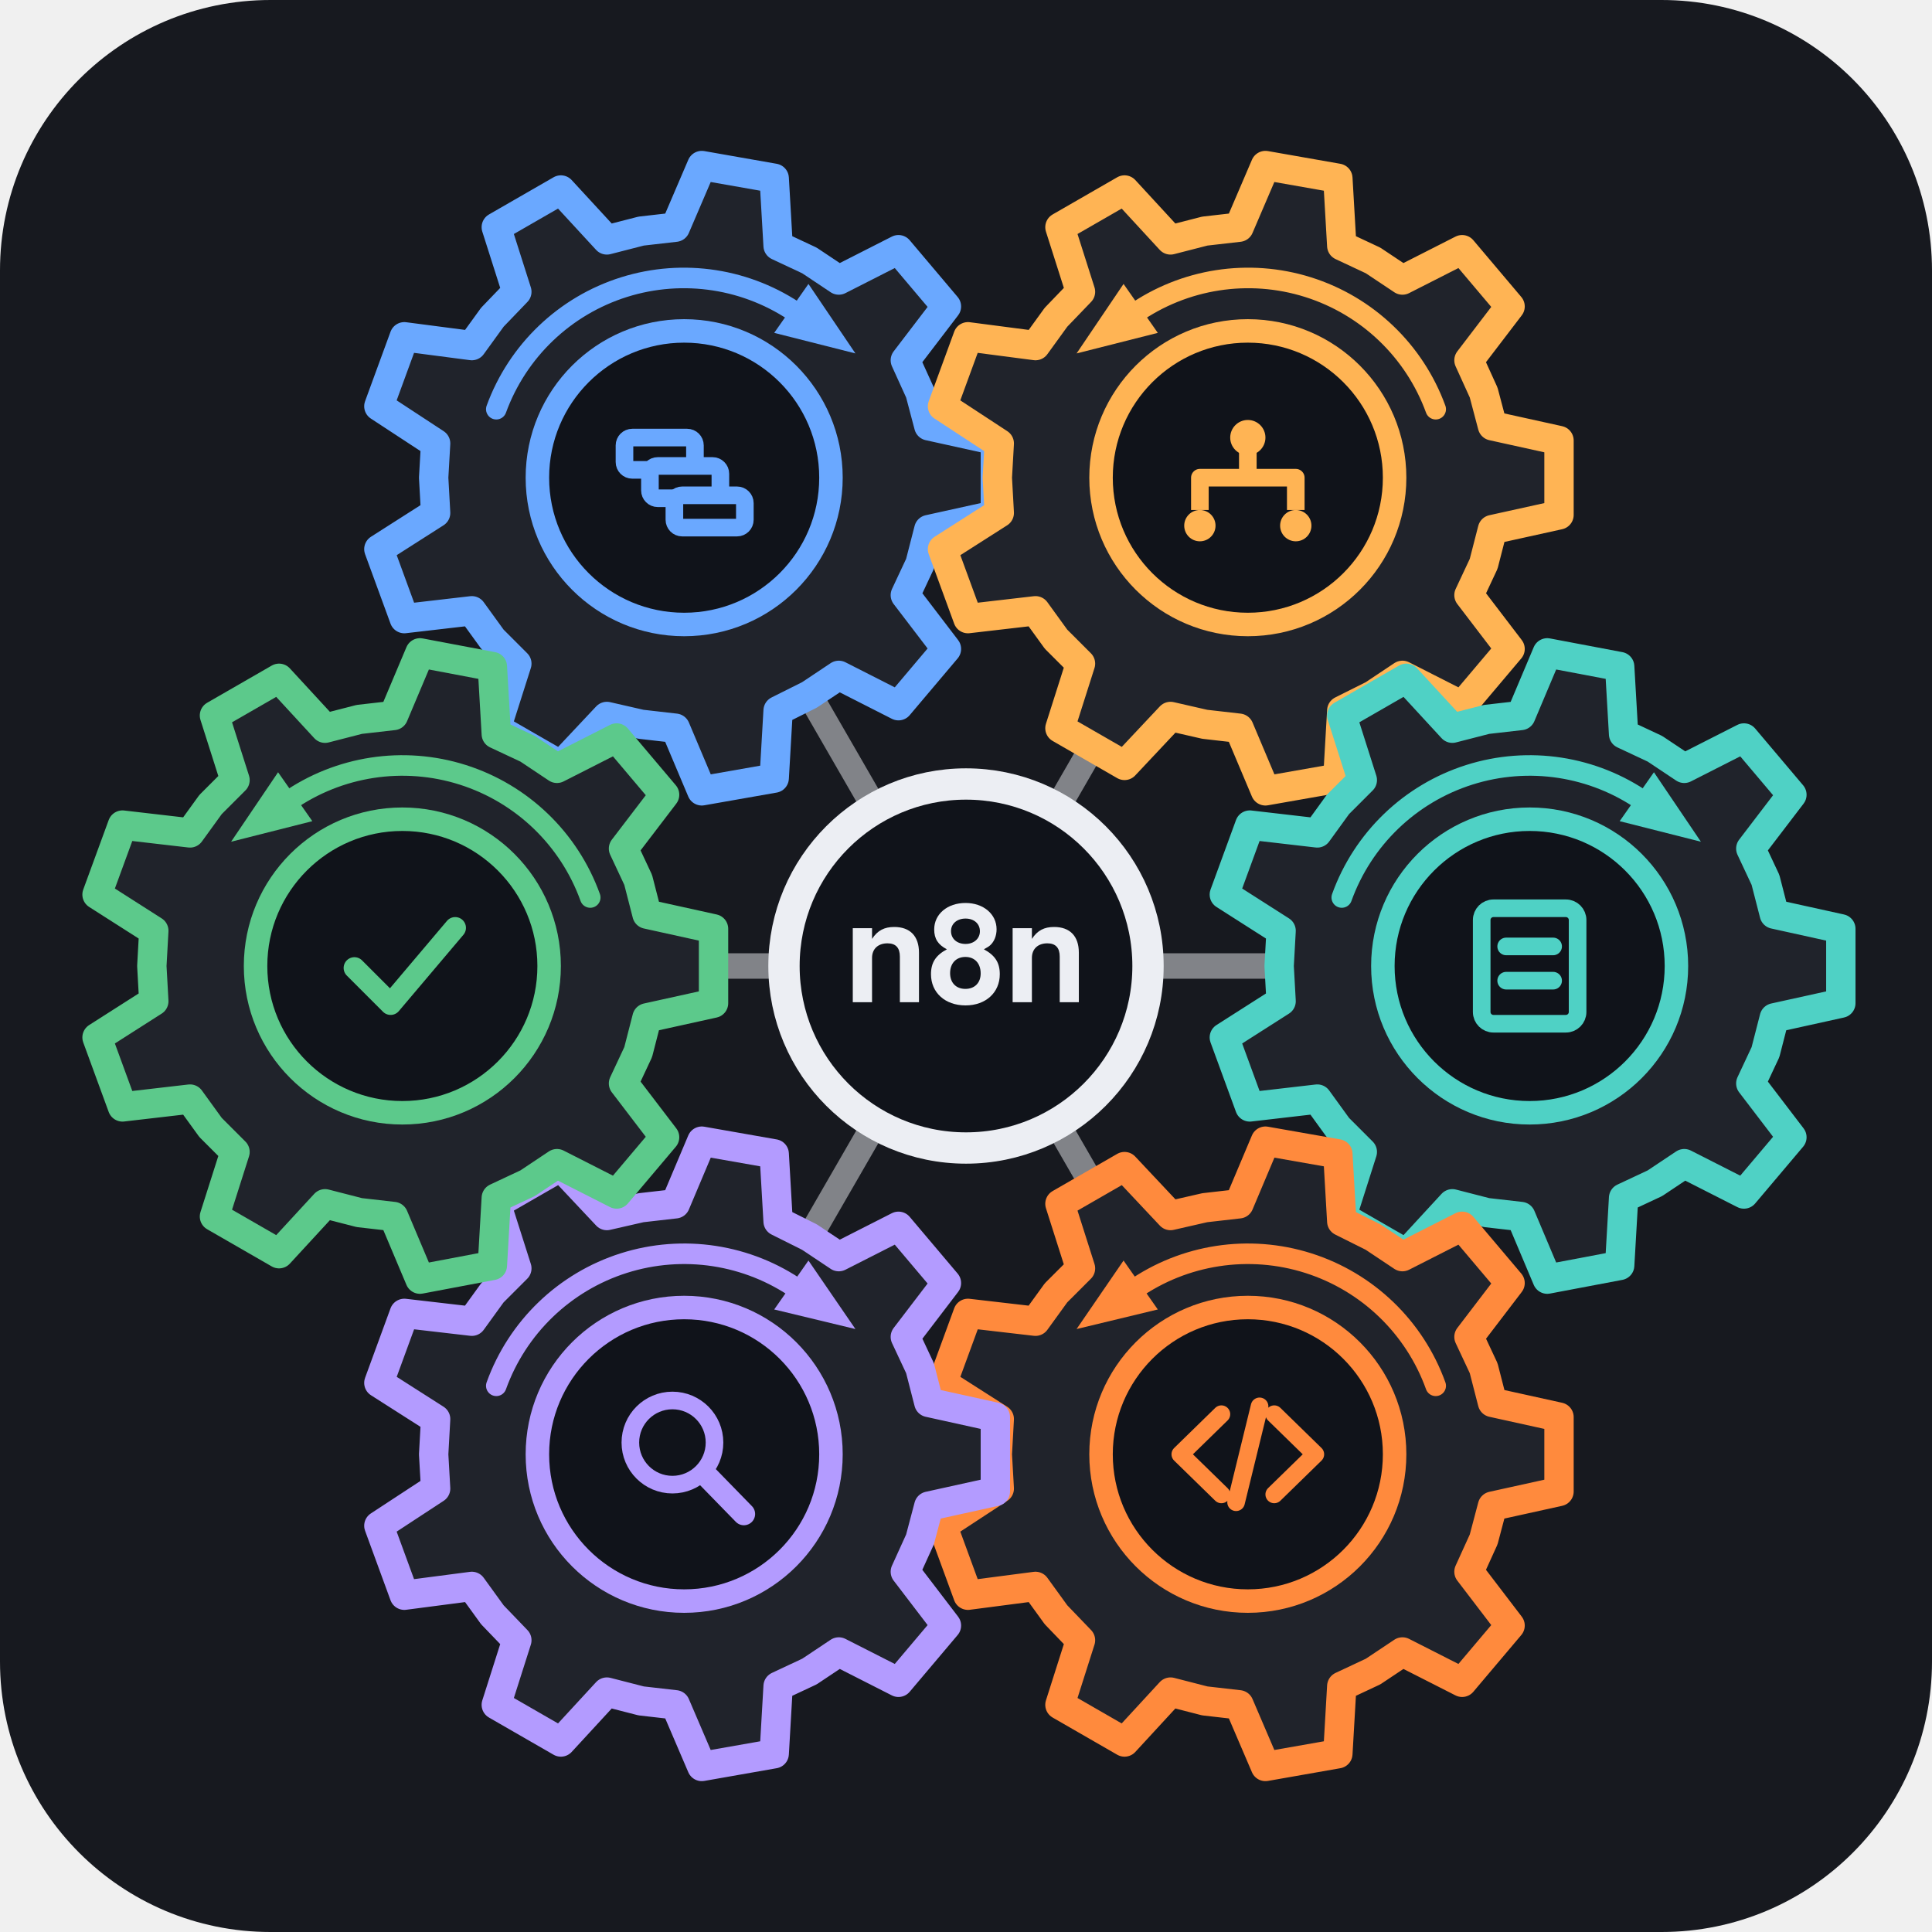
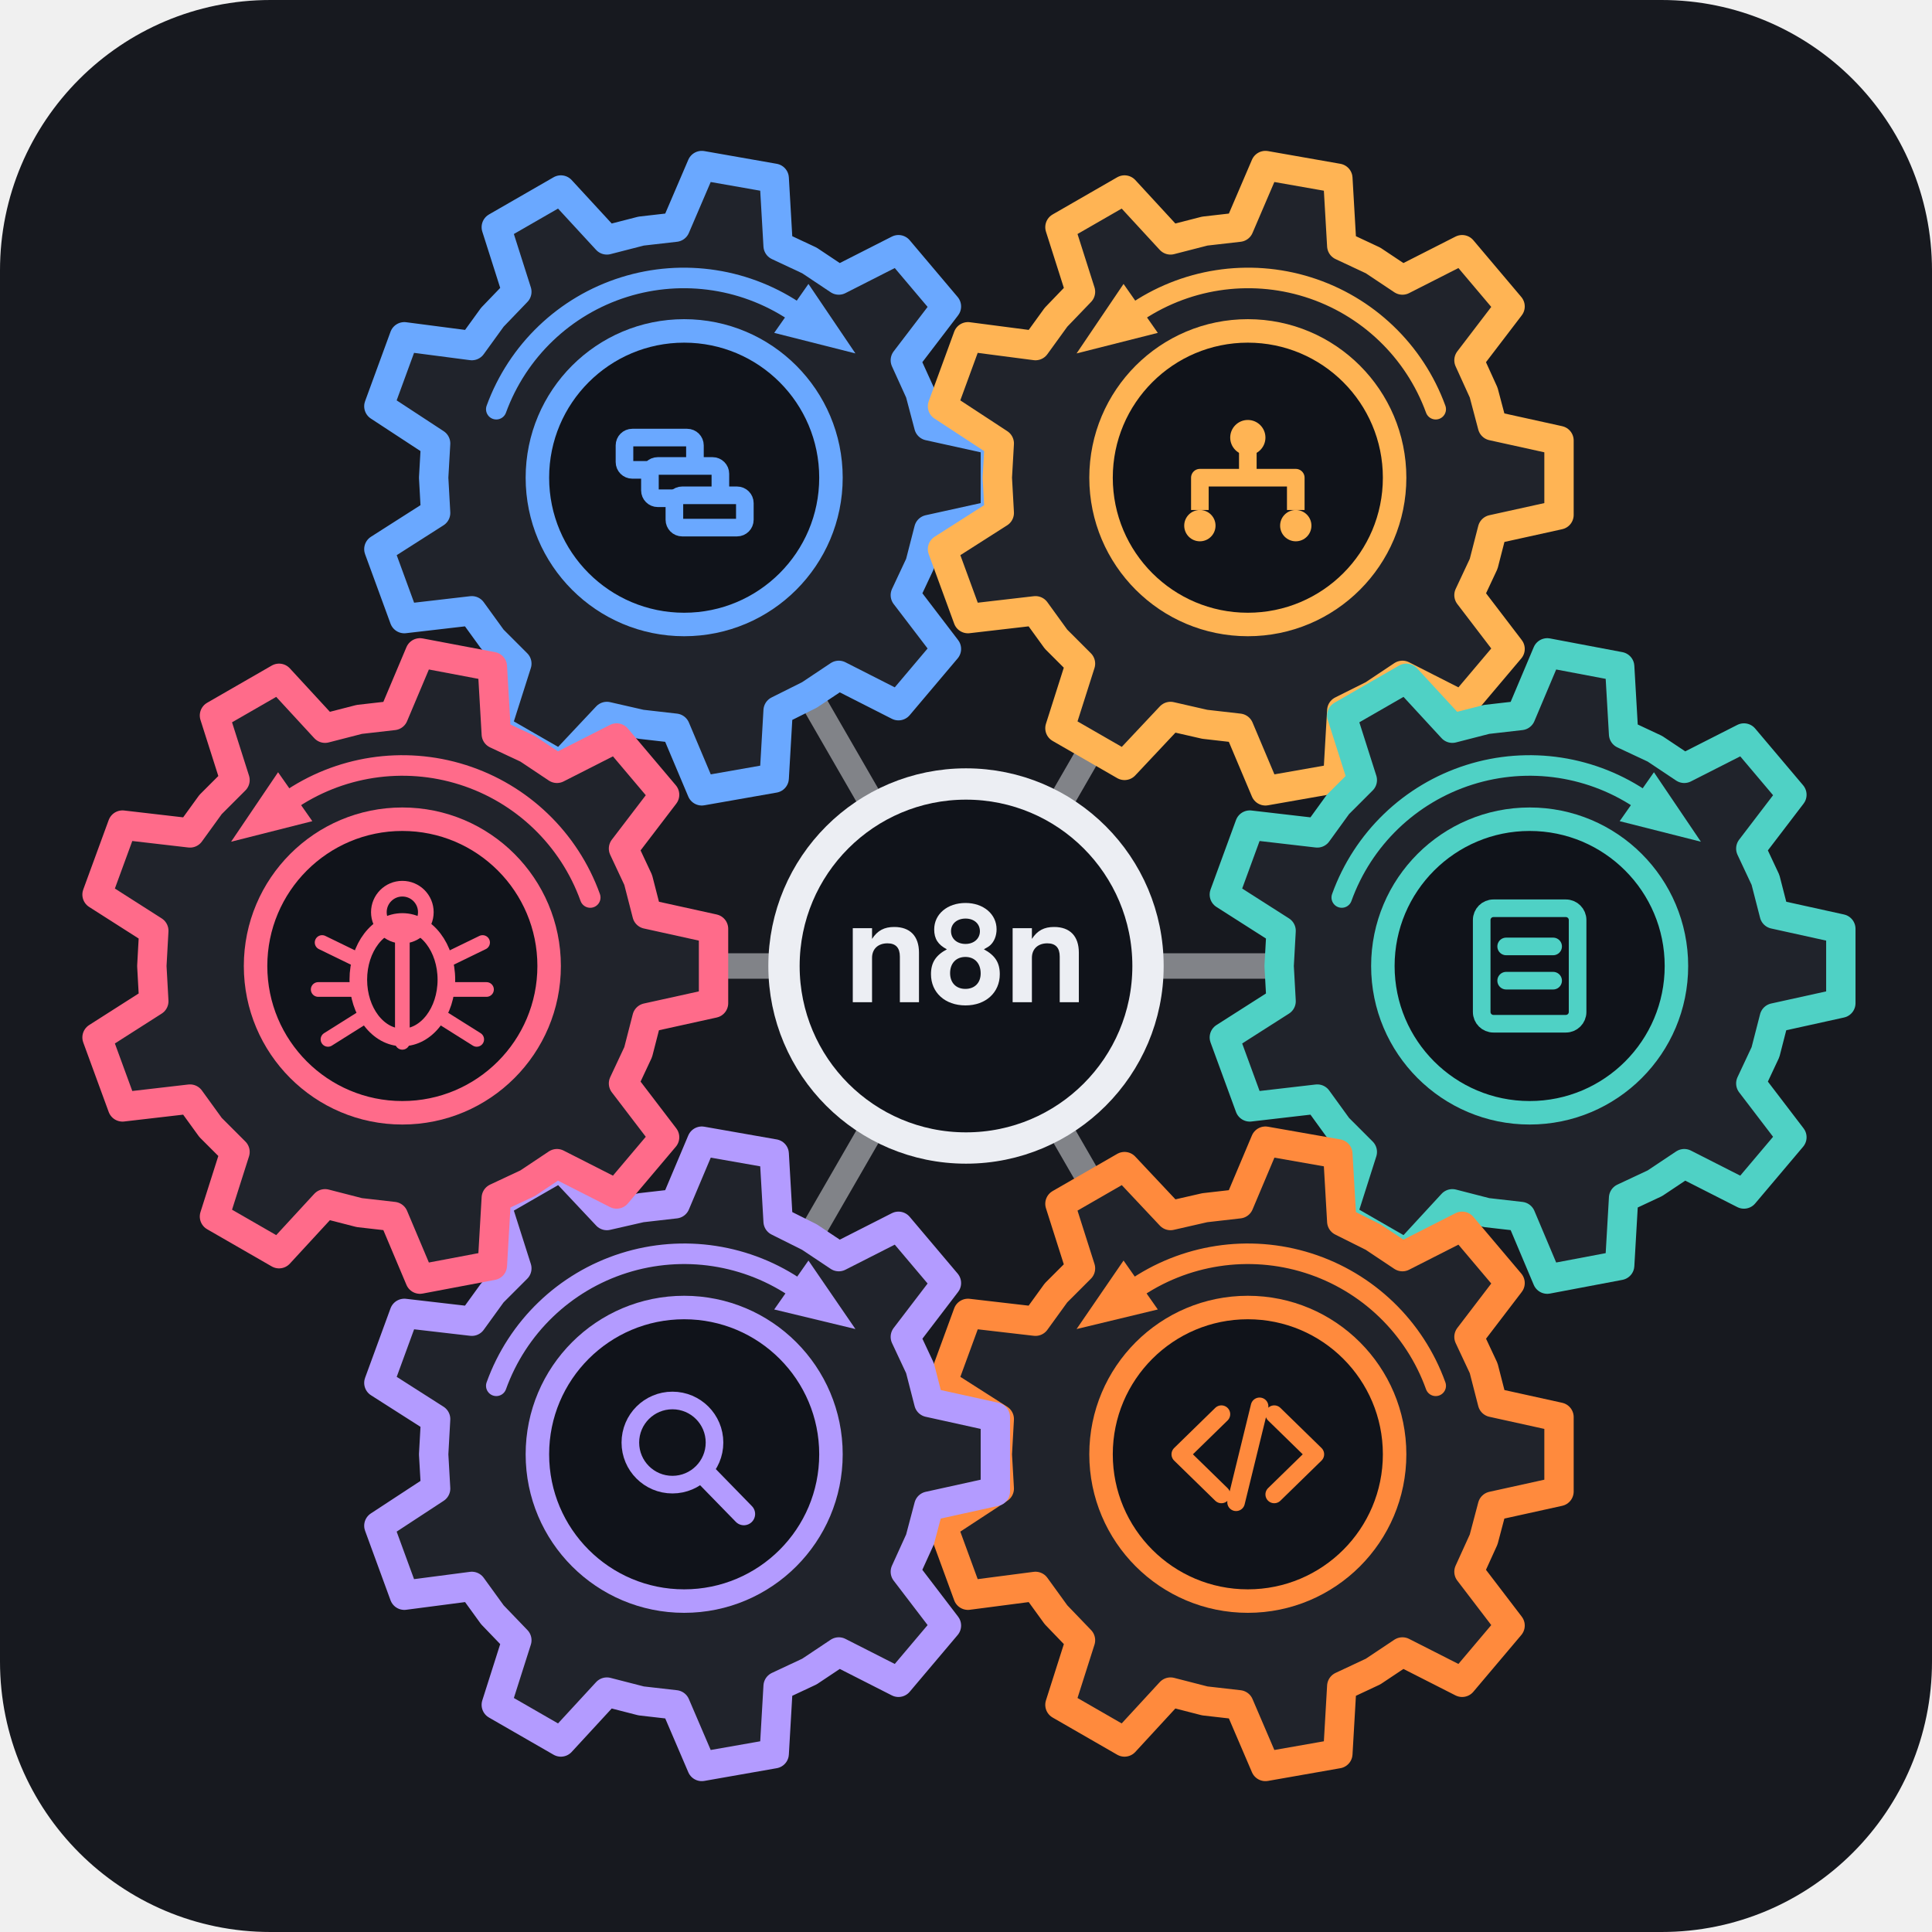
<svg xmlns="http://www.w3.org/2000/svg" viewBox="0 0 200 200" width="200" height="200" role="img" aria-label="AHAWR">
  <defs>
    <linearGradient id="bg" x1="0" y1="0" x2="1" y2="1">
      <stop offset="0" stop-color="#17191f" />
      <stop offset="1" stop-color="#2b2113" />
    </linearGradient>
    <linearGradient id="amber" x1="0" y1="0" x2="1" y2="0">
      <stop offset="0" stop-color="#ffc766" />
      <stop offset="1" stop-color="#ff8a3d" />
    </linearGradient>
    <pattern id="grid" width="40" height="40" patternUnits="userSpaceOnUse">
      <path d="M40 0H0V40" fill="none" stroke="#fff" stroke-opacity=".05" />
    </pattern>
    <marker id="a" viewBox="0 0 10 10" refX="8" refY="5" markerWidth="7" markerHeight="7" orient="auto-start-reverse">
      <path d="M0 0L10 5L0 10z" fill="#a3a9b8" />
    </marker>
    <marker id="b" viewBox="0 0 10 10" refX="8" refY="5" markerWidth="7" markerHeight="7" orient="auto-start-reverse">
      <path d="M0 0L10 5L0 10z" fill="#b39bff" />
    </marker>
    <marker id="g" viewBox="0 0 10 10" refX="8" refY="5" markerWidth="7" markerHeight="7" orient="auto-start-reverse">
-       <path d="M0 0L10 5L0 10z" fill="#5cc98b" />
+       <path d="M0 0L10 5L0 10z" fill="#ff6b8a" />
    </marker>
  </defs>
  <rect width="200" height="200" rx="28" fill="#17191f" />
  <g transform="translate(100 100) scale(1.013)">
    <path d="M-9.3 -16.1L-21.3 -36.9" stroke="#eceef3" stroke-width="2.6" stroke-opacity=".5" stroke-linecap="round" />
    <path d="M9.3 -16.1L21.3 -36.9" stroke="#eceef3" stroke-width="2.6" stroke-opacity=".5" stroke-linecap="round" />
    <path d="M18.6 0.0L42.6 0.0" stroke="#eceef3" stroke-width="2.6" stroke-opacity=".5" stroke-linecap="round" />
    <path d="M9.3 16.1L21.3 36.9" stroke="#eceef3" stroke-width="2.6" stroke-opacity=".5" stroke-linecap="round" />
    <path d="M-9.3 16.1L-21.3 36.9" stroke="#eceef3" stroke-width="2.6" stroke-opacity=".5" stroke-linecap="round" />
    <path d="M-18.6 0.0L-42.6 0.0" stroke="#eceef3" stroke-width="2.6" stroke-opacity=".5" stroke-linecap="round" />
    <polygon points="-3.8,-55.2 3.0,-53.7 3.0,-46.1 -3.8,-44.6 -4.7,-41.1 -6.2,-37.9 -2.0,-32.4 -6.9,-26.6 -13.0,-29.7 -16.0,-27.7 -19.2,-26.1 -19.6,-19.2 -27.0,-17.9 -29.7,-24.3 -33.2,-24.7 -36.7,-25.5 -41.4,-20.5 -48.0,-24.3 -45.9,-30.9 -48.4,-33.4 -50.5,-36.3 -57.4,-35.5 -60.0,-42.6 -54.2,-46.3 -54.4,-49.9 -54.2,-53.4 -60.0,-57.2 -57.4,-64.3 -50.5,-63.4 -48.4,-66.3 -45.9,-68.9 -48.0,-75.5 -41.4,-79.3 -36.7,-74.2 -33.2,-75.1 -29.7,-75.5 -27.0,-81.8 -19.6,-80.5 -19.2,-73.6 -16.0,-72.1 -13.0,-70.1 -6.9,-73.2 -2.0,-67.4 -6.2,-61.9 -4.7,-58.6" fill="#20232b" stroke="#6aa8ff" stroke-width="3" stroke-linejoin="round" />
    <circle cx="-28.8" cy="-49.9" r="15.0" fill="#10131a" stroke="#6aa8ff" stroke-width="2.4" />
    <rect x="-34.9" y="-54.0" width="7.2" height="3.3" rx="0.8" fill="#10131a" stroke="#6aa8ff" stroke-width="1.8" />
    <rect x="-32.3" y="-51.1" width="7.2" height="3.3" rx="0.8" fill="#10131a" stroke="#6aa8ff" stroke-width="1.8" />
    <rect x="-29.8" y="-48.1" width="7.2" height="3.3" rx="0.8" fill="#10131a" stroke="#6aa8ff" stroke-width="1.8" />
    <path d="M-48.0 -56.9 A20.4 20.4 0 0 1 -17.1 -66.6" fill="none" stroke="#6aa8ff" stroke-width="2.1" stroke-linecap="round" />
    <polygon points="-11.3,-62.6 -19.6,-64.7 -16.1,-69.7" fill="#6aa8ff" />
    <polygon points="53.8,-55.2 60.6,-53.7 60.6,-46.1 53.8,-44.6 52.9,-41.1 51.4,-37.9 55.6,-32.4 50.7,-26.6 44.6,-29.7 41.6,-27.7 38.4,-26.1 38.0,-19.2 30.6,-17.9 27.9,-24.3 24.4,-24.7 20.9,-25.5 16.2,-20.5 9.6,-24.3 11.7,-30.9 9.2,-33.4 7.1,-36.3 0.2,-35.5 -2.4,-42.6 3.4,-46.3 3.2,-49.9 3.4,-53.4 -2.4,-57.2 0.2,-64.3 7.1,-63.4 9.2,-66.3 11.7,-68.9 9.6,-75.5 16.2,-79.3 20.9,-74.2 24.4,-75.1 27.9,-75.5 30.6,-81.8 38.0,-80.5 38.4,-73.6 41.6,-72.1 44.6,-70.1 50.7,-73.2 55.6,-67.4 51.4,-61.9 52.9,-58.6" fill="#20232b" stroke="#ffb454" stroke-width="3" stroke-linejoin="round" />
    <circle cx="28.8" cy="-49.9" r="15.0" fill="#10131a" stroke="#ffb454" stroke-width="2.4" />
    <path d="M28.8 -52.8V-49.9M23.9 -46.6V-49.9H33.7V-46.6" stroke="#ffb454" stroke-width="1.8" fill="none" stroke-linejoin="round" />
    <circle cx="28.8" cy="-54.0" r="1.8" fill="#ffb454" />
    <circle cx="23.9" cy="-45.0" r="1.6" fill="#ffb454" />
    <circle cx="33.7" cy="-45.0" r="1.6" fill="#ffb454" />
    <path d="M48.0 -56.9 A20.4 20.4 0 0 0 17.1 -66.6" fill="none" stroke="#ffb454" stroke-width="2.1" stroke-linecap="round" />
    <polygon points="11.3,-62.6 16.1,-69.7 19.6,-64.7" fill="#ffb454" />
    <polygon points="82.6,-5.3 89.4,-3.8 89.4,3.8 82.6,5.3 81.7,8.8 80.2,12.0 84.4,17.5 79.5,23.3 73.4,20.2 70.4,22.2 67.2,23.7 66.8,30.6 59.4,32.0 56.7,25.6 53.2,25.2 49.7,24.3 45.0,29.4 38.4,25.6 40.5,19.0 38.0,16.5 35.9,13.6 29.0,14.4 26.4,7.3 32.2,3.6 32.0,0.0 32.2,-3.6 26.4,-7.3 29.0,-14.4 35.9,-13.6 38.0,-16.5 40.5,-19.0 38.4,-25.6 45.0,-29.4 49.7,-24.3 53.2,-25.2 56.7,-25.6 59.4,-32.0 66.8,-30.6 67.2,-23.7 70.4,-22.2 73.4,-20.2 79.5,-23.3 84.4,-17.5 80.2,-12.0 81.7,-8.8" fill="#20232b" stroke="#4fd1c5" stroke-width="3" stroke-linejoin="round" />
    <circle cx="57.6" cy="0.0" r="15.0" fill="#10131a" stroke="#4fd1c5" stroke-width="2.4" />
    <rect x="52.7" y="-5.9" width="9.8" height="11.8" rx="1.2" fill="none" stroke="#4fd1c5" stroke-width="1.8" />
    <path d="M55.2 -2.0H60.0M55.2 1.5H60.0" stroke="#4fd1c5" stroke-width="1.8" stroke-linecap="round" />
    <path d="M38.4 -7.0 A20.4 20.4 0 0 1 69.3 -16.8" fill="none" stroke="#4fd1c5" stroke-width="2.1" stroke-linecap="round" />
    <polygon points="75.1,-12.7 66.8,-14.8 70.3,-19.8" fill="#4fd1c5" />
    <polygon points="53.8,44.6 60.6,46.1 60.6,53.7 53.8,55.2 52.9,58.6 51.4,61.9 55.6,67.4 50.7,73.2 44.6,70.1 41.6,72.1 38.4,73.6 38.0,80.5 30.6,81.8 27.9,75.5 24.4,75.1 20.9,74.2 16.2,79.3 9.6,75.5 11.7,68.9 9.2,66.3 7.1,63.4 0.2,64.3 -2.4,57.2 3.4,53.4 3.2,49.9 3.4,46.3 -2.4,42.6 0.2,35.5 7.1,36.3 9.2,33.4 11.7,30.9 9.6,24.3 16.2,20.5 20.9,25.5 24.4,24.7 27.9,24.3 30.6,17.9 38.0,19.2 38.4,26.1 41.6,27.7 44.6,29.7 50.7,26.6 55.6,32.4 51.4,37.9 52.9,41.1" fill="#20232b" stroke="#ff8a3d" stroke-width="3" stroke-linejoin="round" />
    <circle cx="28.8" cy="49.9" r="15.0" fill="#10131a" stroke="#ff8a3d" stroke-width="2.4" />
    <path d="M26.1 45.8L21.9 49.9L26.1 54.0M31.5 45.8L35.7 49.9L31.5 54.0M30.0 45.0L27.6 54.8" stroke="#ff8a3d" stroke-width="1.8" fill="none" stroke-linecap="round" stroke-linejoin="round" />
    <path d="M48.0 42.9 A20.4 20.4 0 0 0 17.1 33.1" fill="none" stroke="#ff8a3d" stroke-width="2.1" stroke-linecap="round" />
    <polygon points="11.3,37.1 16.1,30.1 19.6,35.1" fill="#ff8a3d" />
    <polygon points="-3.8,44.6 3.0,46.1 3.0,53.7 -3.8,55.2 -4.7,58.6 -6.2,61.9 -2.0,67.4 -6.9,73.2 -13.0,70.1 -16.0,72.1 -19.2,73.6 -19.6,80.5 -27.0,81.8 -29.7,75.5 -33.2,75.1 -36.7,74.2 -41.4,79.3 -48.0,75.5 -45.9,68.9 -48.4,66.3 -50.5,63.4 -57.4,64.3 -60.0,57.2 -54.2,53.4 -54.4,49.9 -54.2,46.3 -60.0,42.6 -57.4,35.5 -50.5,36.3 -48.4,33.4 -45.9,30.9 -48.0,24.3 -41.4,20.5 -36.7,25.5 -33.2,24.7 -29.7,24.3 -27.0,17.9 -19.6,19.2 -19.2,26.1 -16.0,27.7 -13.0,29.7 -6.9,26.6 -2.0,32.4 -6.2,37.9 -4.7,41.1" fill="#20232b" stroke="#b39bff" stroke-width="3" stroke-linejoin="round" />
    <circle cx="-28.8" cy="49.9" r="15.0" fill="#10131a" stroke="#b39bff" stroke-width="2.4" />
    <circle cx="-30.0" cy="48.7" r="4.3" fill="none" stroke="#b39bff" stroke-width="1.8" />
    <path d="M-26.6 52.0L-22.7 56.0" stroke="#b39bff" stroke-width="2.3" stroke-linecap="round" />
    <path d="M-48.0 42.9 A20.4 20.4 0 0 1 -17.1 33.1" fill="none" stroke="#b39bff" stroke-width="2.1" stroke-linecap="round" />
    <polygon points="-11.3,37.1 -19.6,35.1 -16.1,30.1" fill="#b39bff" />
-     <polygon points="-35.0,12.0 -30.8,17.5 -35.7,23.3 -41.8,20.2 -44.8,22.2 -48.0,23.7 -48.4,30.6 -55.8,32.0 -58.5,25.6 -62.0,25.2 -65.5,24.3 -70.2,29.4 -76.8,25.6 -74.7,19.0 -77.2,16.5 -79.3,13.6 -86.2,14.4 -88.8,7.3 -83.0,3.6 -83.2,0.0 -83.0,-3.6 -88.8,-7.3 -86.2,-14.4 -79.3,-13.6 -77.2,-16.5 -74.7,-19.0 -76.8,-25.6 -70.2,-29.4 -65.5,-24.3 -62.0,-25.2 -58.5,-25.6 -55.8,-32.0 -48.4,-30.6 -48.0,-23.7 -44.8,-22.2 -41.8,-20.2 -35.7,-23.3 -30.8,-17.5 -35.0,-12.0 -33.5,-8.8 -32.6,-5.3 -25.8,-3.8 -25.8,3.8 -32.6,5.3 -33.5,8.8" fill="#20232b" stroke="#5cc98b" stroke-width="3" stroke-linejoin="round" />
-     <circle cx="-57.6" cy="0.0" r="15.0" fill="#10131a" stroke="#5cc98b" stroke-width="2.4" />
-     <path d="M-62.5 0.2L-58.8 3.9L-52.2 -3.9" stroke="#5cc98b" stroke-width="2.2" fill="none" stroke-linecap="round" stroke-linejoin="round" />
-     <path d="M-38.4 -7.0 A20.4 20.4 0 0 0 -69.3 -16.8" fill="none" stroke="#5cc98b" stroke-width="2.1" stroke-linecap="round" />
-     <polygon points="-75.1,-12.7 -70.3,-19.8 -66.8,-14.8" fill="#5cc98b" />
+     <polygon points="-35.0,12.0 -30.8,17.5 -35.7,23.3 -41.8,20.2 -44.8,22.2 -48.0,23.7 -48.4,30.6 -55.8,32.0 -58.5,25.6 -62.0,25.2 -65.5,24.3 -70.2,29.4 -76.8,25.6 -74.7,19.0 -77.2,16.5 -79.3,13.6 -86.2,14.4 -88.8,7.3 -83.0,3.6 -83.2,0.0 -83.0,-3.6 -88.8,-7.3 -86.2,-14.4 -79.3,-13.6 -77.2,-16.5 -74.7,-19.0 -76.8,-25.6 -70.2,-29.4 -65.5,-24.3 -62.0,-25.2 -58.5,-25.6 -55.8,-32.0 -48.4,-30.6 -48.0,-23.7 -44.8,-22.2 -41.8,-20.2 -35.7,-23.3 -30.8,-17.5 -35.0,-12.0 -33.5,-8.8 -32.6,-5.3 -25.8,-3.8 -25.8,3.8 -32.6,5.3 -33.5,8.8" fill="#20232b" stroke="#ff6b8a" stroke-width="3" stroke-linejoin="round" />
+     <circle cx="-57.6" cy="0.0" r="15.0" fill="#10131a" stroke="#ff6b8a" stroke-width="2.4" />
+     <ellipse cx="-57.6" cy="1.4" rx="4.5" ry="5.9" fill="none" stroke="#ff6b8a" stroke-width="1.8" />
+     <circle cx="-57.6" cy="-5.5" r="2.4" fill="none" stroke="#ff6b8a" stroke-width="1.6" />
+     <path d="M-62.1 -0.6l-3.7 -1.8M-53.1 -0.6l3.7 -1.8M-62.1 2.4h-4.1M-53.1 2.4h4.1M-61.7 5.3l-3.5 2.2M-53.5 5.3l3.5 2.2M-57.6 -3.3V7.8" fill="none" stroke="#ff6b8a" stroke-width="1.5" stroke-linecap="round" />
+     <path d="M-38.4 -7.0 A20.4 20.4 0 0 0 -69.3 -16.8" fill="none" stroke="#ff6b8a" stroke-width="2.1" stroke-linecap="round" />
+     <polygon points="-75.1,-12.7 -70.3,-19.8 -66.8,-14.8" fill="#ff6b8a" />
    <circle cx="0" cy="0" r="18.6" fill="#10131a" stroke="#eceef3" stroke-width="3.2" />
    <text x="0" y="3.7" text-anchor="middle" fill="#eceef3" font-family="Segoe UI, Helvetica, Arial, sans-serif" font-size="14" font-weight="800">n8n</text>
  </g>
</svg>
